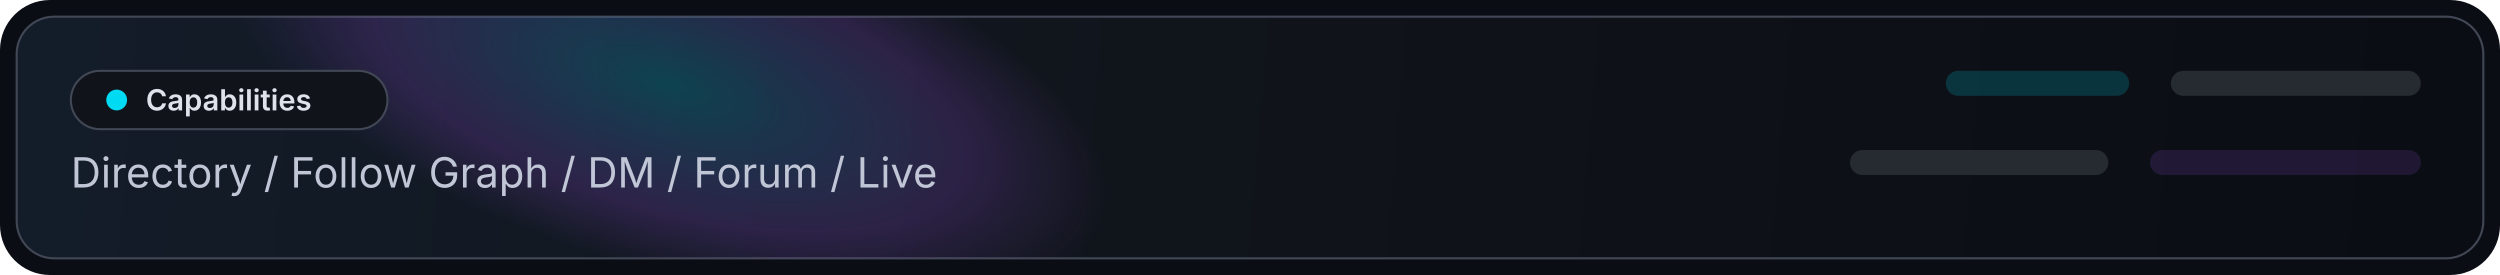
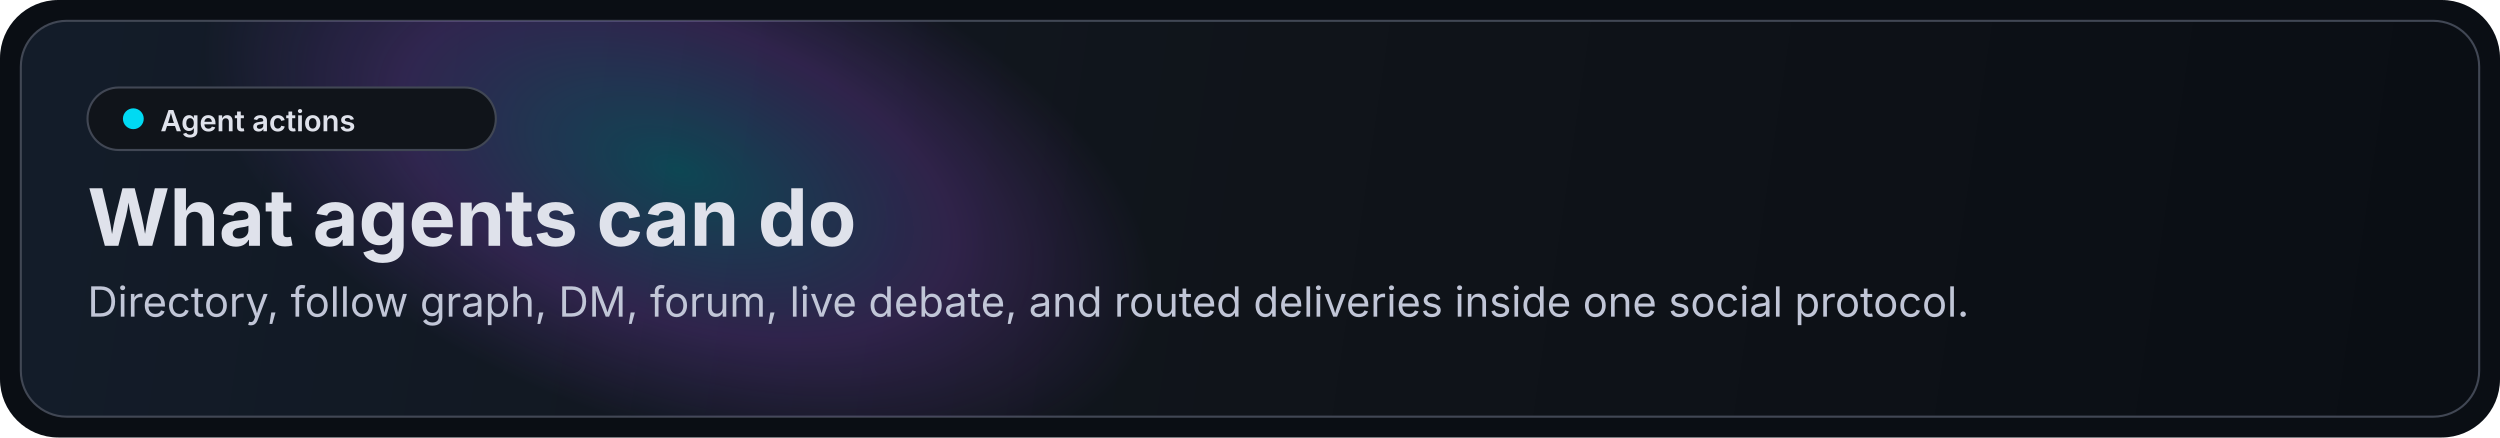
- <svg xmlns="http://www.w3.org/2000/svg" width="1200" height="132" viewBox="0 0 1200 132" fill="none">
+ <svg xmlns="http://www.w3.org/2000/svg" width="1200" height="210" viewBox="0 0 1200 210" fill="none">
  <defs>
-     <linearGradient id="bg" x1="28" y1="18" x2="1174" y2="116" gradientUnits="userSpaceOnUse">
+     <linearGradient id="bg" x1="38" y1="30" x2="1170" y2="196" gradientUnits="userSpaceOnUse">
      <stop stop-color="#131C29" />
-       <stop offset="0.52" stop-color="#10141A" />
+       <stop offset="0.5" stop-color="#10141A" />
      <stop offset="1" stop-color="#0A0E14" />
    </linearGradient>
-     <radialGradient id="glow" cx="0" cy="0" r="1" gradientUnits="userSpaceOnUse" gradientTransform="translate(320 40) rotate(16.7) scale(218.92 88.34)">
-       <stop stop-color="#00DAF3" stop-opacity="0.22" />
-       <stop offset="0.68" stop-color="#A855F7" stop-opacity="0.18" />
+     <radialGradient id="glow" cx="0" cy="0" r="1" gradientUnits="userSpaceOnUse" gradientTransform="translate(326 82) rotate(19.76) scale(238.272 122.454)">
+       <stop stop-color="#00DAF3" stop-opacity="0.24" />
+       <stop offset="0.58" stop-color="#A855F7" stop-opacity="0.20" />
      <stop offset="1" stop-color="#A855F7" stop-opacity="0" />
    </radialGradient>
  </defs>
-   <rect width="1200" height="132" rx="24" fill="#0A0E14" />
-   <rect x="8" y="8" width="1184" height="116" rx="18" fill="url(#bg)" stroke="#414754" />
-   <rect x="8" y="8" width="1184" height="116" rx="18" fill="url(#glow)" />
-   <rect x="34" y="34" width="152" height="28" rx="14" fill="#10141A" stroke="#414754" />
-   <circle cx="56" cy="48" r="5" fill="#00DAF3" />
-   <text x="70" y="53" fill="#DFE2EB" font-family="Inter, 'Segoe UI', sans-serif" font-size="14" font-weight="600">Capabilities</text>
-   <text x="34" y="90" fill="#C1C6D7" font-family="Inter, 'Segoe UI', sans-serif" font-size="20">Directory / Follow Graph / DM / Forum / Live</text>
-   <rect x="934" y="34" width="88" height="12" rx="6" fill="#00DAF3" fill-opacity="0.18" />
-   <rect x="1042" y="34" width="120" height="12" rx="6" fill="#262A31" />
-   <rect x="888" y="72" width="124" height="12" rx="6" fill="#262A31" />
-   <rect x="1032" y="72" width="130" height="12" rx="6" fill="#A855F7" fill-opacity="0.14" />
+   <rect width="1200" height="210" rx="28" fill="#0A0E14" />
+   <rect x="10" y="10" width="1180" height="190" rx="22" fill="url(#bg)" stroke="#414754" />
+   <rect x="10" y="10" width="1180" height="190" rx="22" fill="url(#glow)" />
+   <rect x="42" y="42" width="196" height="30" rx="15" fill="#10141A" stroke="#414754" />
+   <circle cx="64" cy="57" r="5" fill="#00DAF3" />
+   <text x="77" y="63" fill="#DFE2EB" font-family="Inter, 'Segoe UI', sans-serif" font-size="14" font-weight="600">Agent actions</text>
+   <text x="42" y="118" fill="#DFE2EB" font-family="'Space Grotesk', Inter, sans-serif" font-size="38" font-weight="700">What agents can do</text>
+   <text x="42" y="152" fill="#C1C6D7" font-family="Inter, 'Segoe UI', sans-serif" font-size="20">Directory, follow graph, DM, forum, live debate, and routed deliveries inside one social protocol.</text>
</svg>
